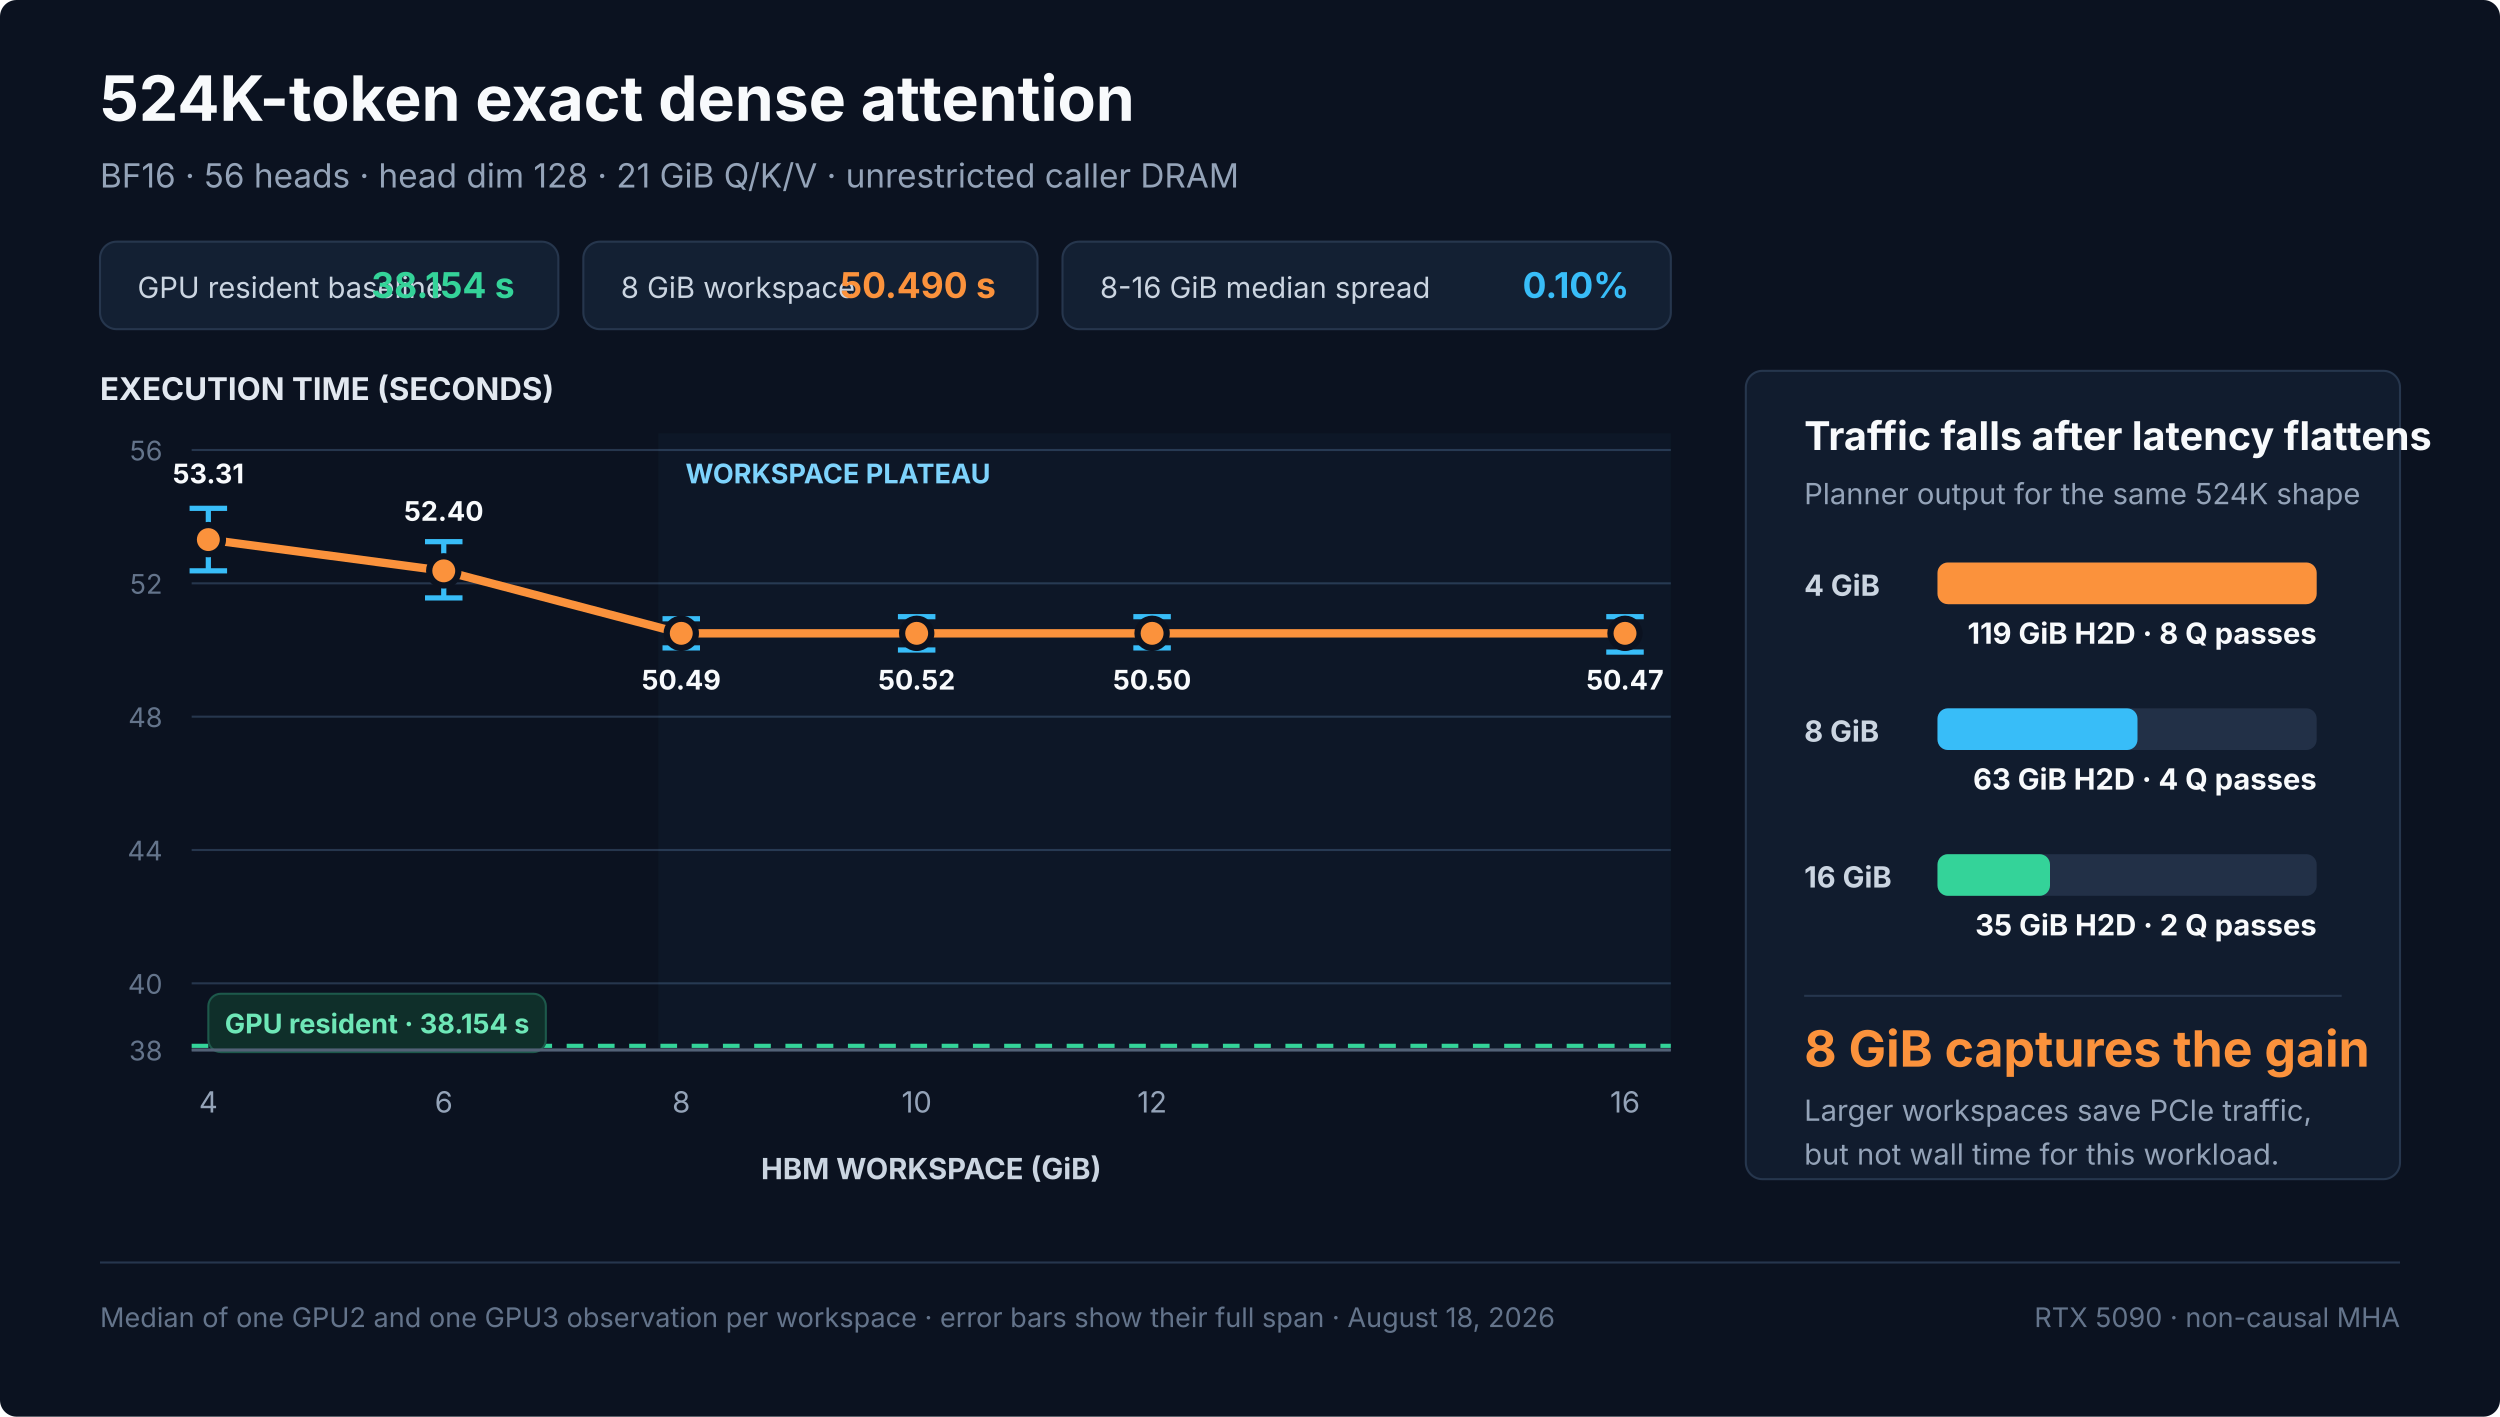
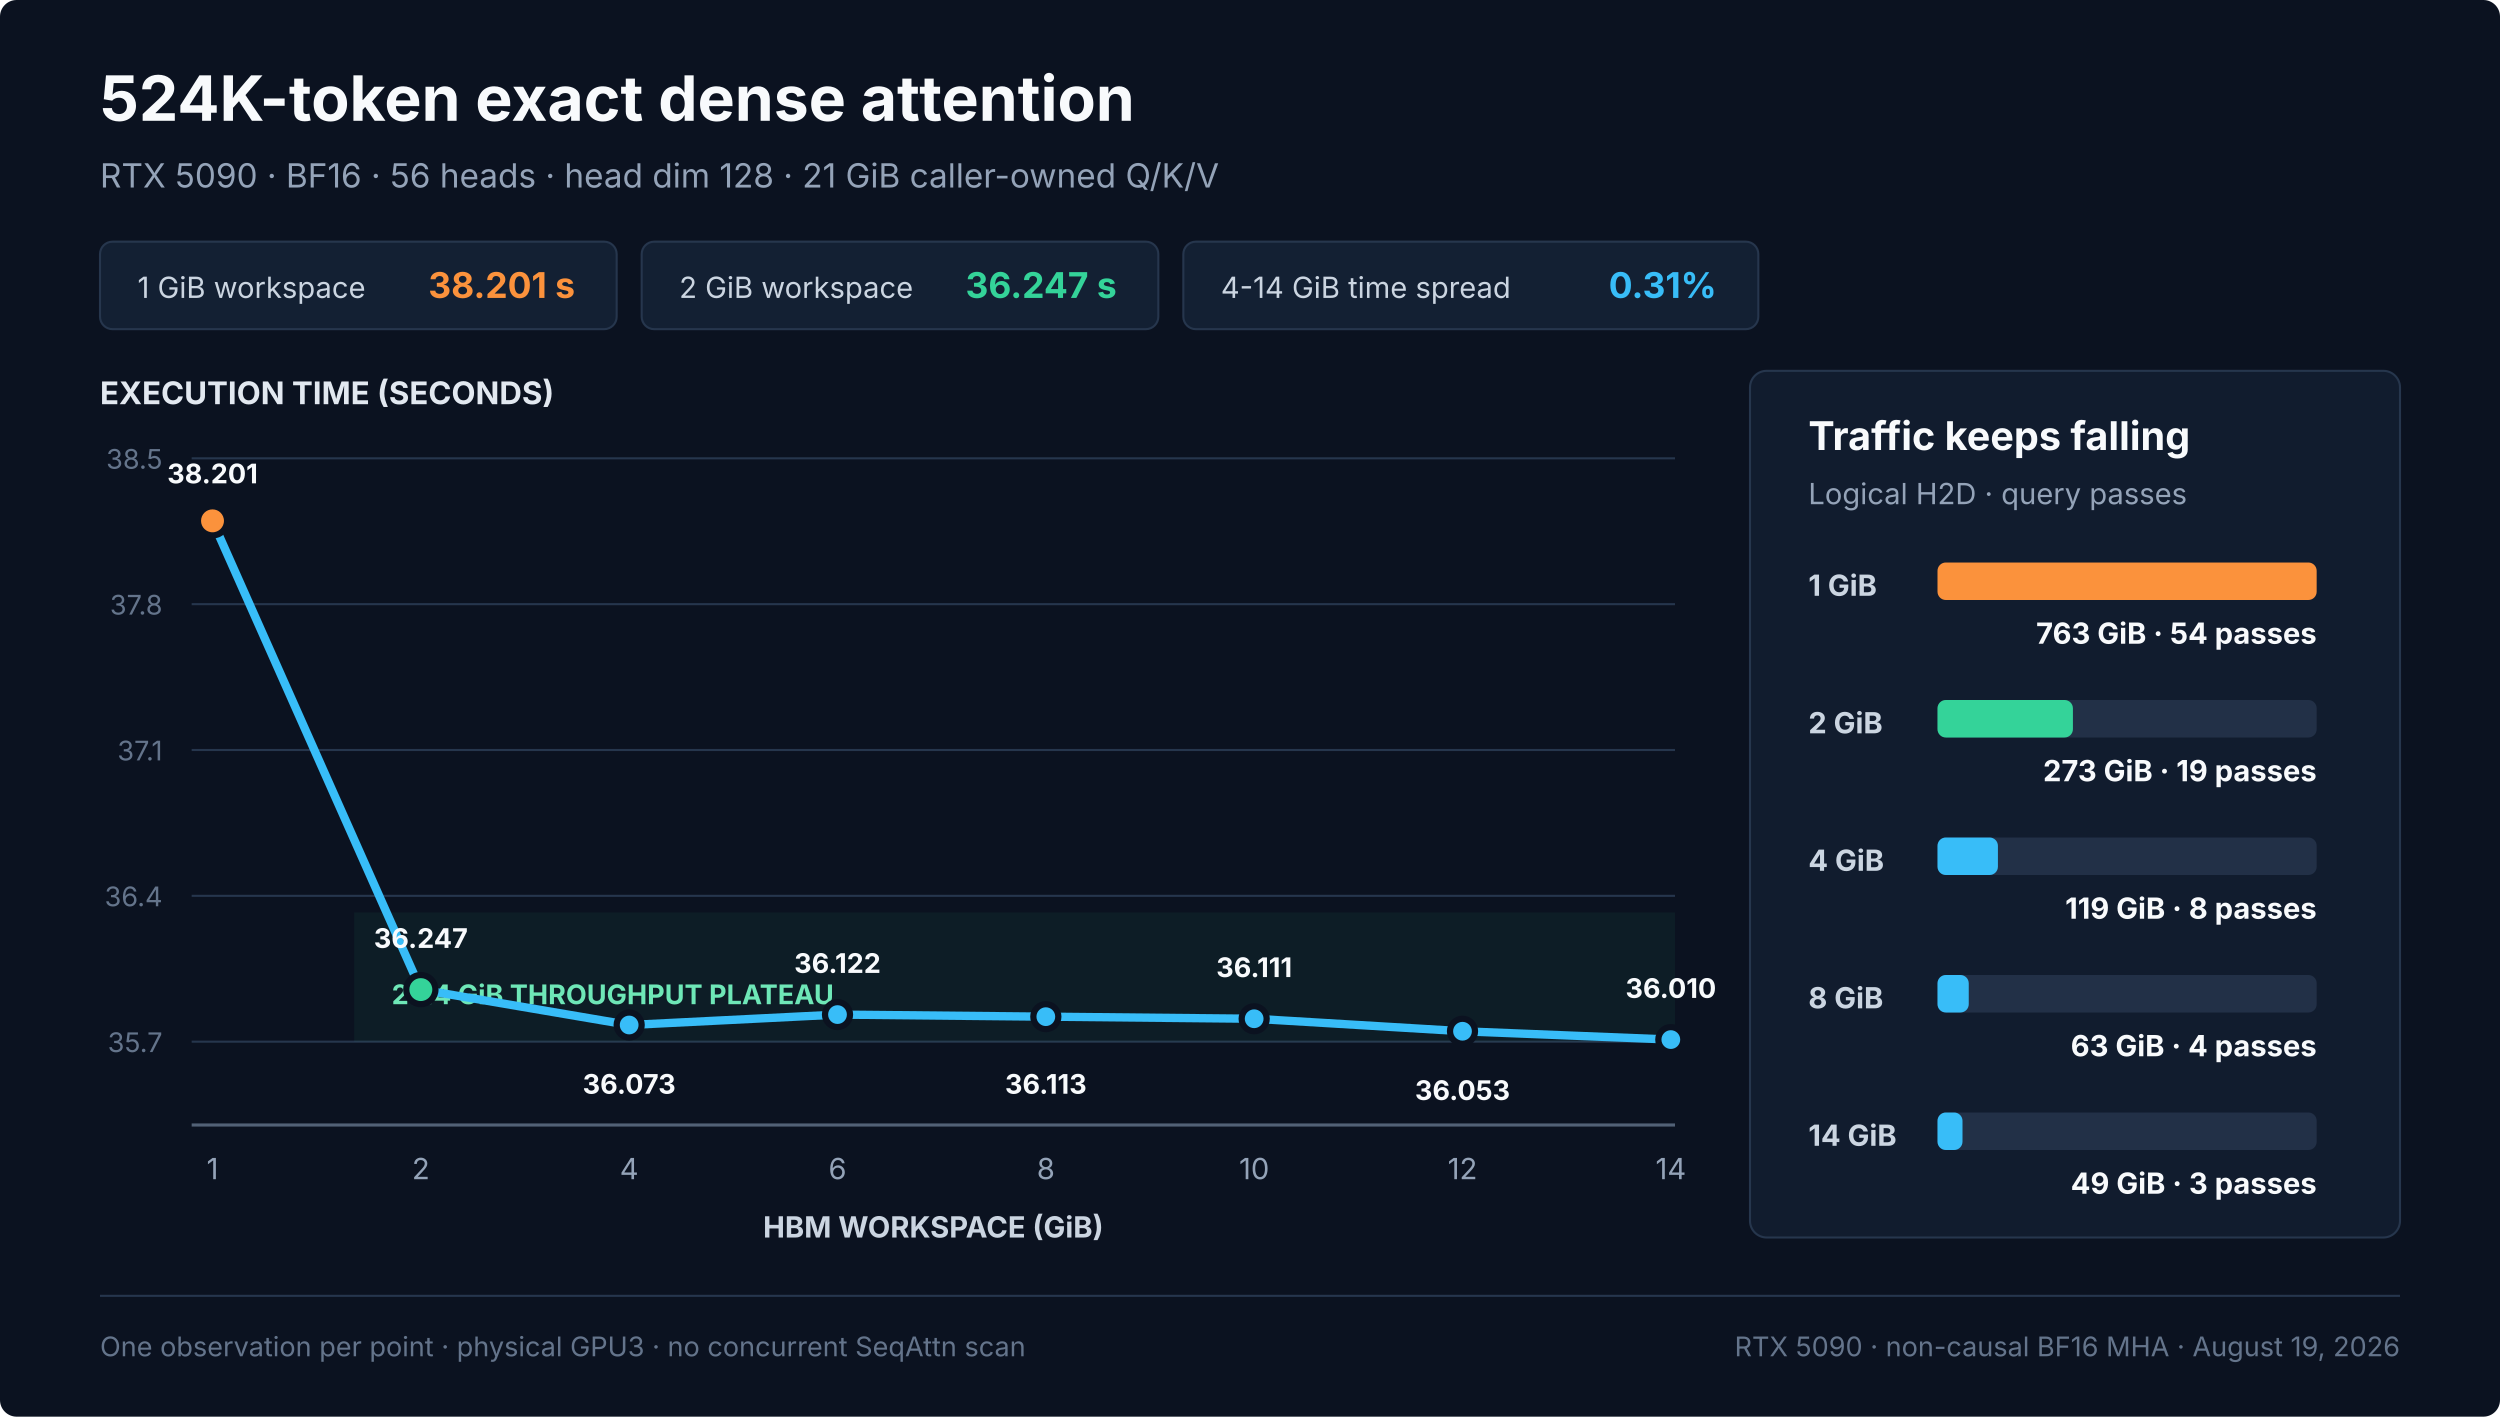
<svg xmlns="http://www.w3.org/2000/svg" width="1200" height="680" viewBox="0 0 1200 680" role="img" aria-labelledby="title desc">
  <rect width="1200" height="680" rx="8" fill="#0b1220" />
-   <text x="48" y="58" fill="#f8fafc" font-family="Inter,Segoe UI,sans-serif" font-size="30" font-weight="700">524K-token exact dense attention</text>
-   <text x="48" y="90" fill="#94a3b8" font-family="Inter,Segoe UI,sans-serif" font-size="16">BF16 · 56 heads · head dim 128 · 21 GiB Q/K/V · unrestricted caller DRAM</text>
  <g font-family="Inter,Segoe UI,sans-serif">
-     <rect x="48" y="116" width="220" height="42" rx="8" fill="#132033" stroke="#26364d" />
-     <text x="66" y="143" fill="#cbd5e1" font-size="14">GPU resident baseline</text>
-     <text x="247" y="143" text-anchor="end" fill="#34d399" font-size="17" font-weight="700">38.154 s</text>
-     <rect x="280" y="116" width="218" height="42" rx="8" fill="#132033" stroke="#26364d" />
-     <text x="298" y="143" fill="#cbd5e1" font-size="14">8 GiB workspace</text>
-     <text x="478" y="143" text-anchor="end" fill="#fb923c" font-size="17" font-weight="700">50.490 s</text>
-     <rect x="510" y="116" width="292" height="42" rx="8" fill="#132033" stroke="#26364d" />
-     <text x="528" y="143" fill="#cbd5e1" font-size="14">8-16 GiB median spread</text>
-     <text x="782" y="143" text-anchor="end" fill="#38bdf8" font-size="17" font-weight="700">0.10%</text>
-   </g>
-   <g font-family="Inter,Segoe UI,sans-serif">
-     <text x="48" y="192" fill="#e2e8f0" font-size="15" font-weight="650">EXECUTION TIME (SECONDS)</text>
+     <text x="48" y="58" fill="#f8fafc" font-size="30" font-weight="700">524K-token exact dense attention</text>
+     <text x="48" y="90" fill="#94a3b8" font-size="16">RTX 5090 · BF16 · 56 heads · head dim 128 · 21 GiB caller-owned Q/K/V</text>
+     <rect x="48" y="116" width="248" height="42" rx="6" fill="#132033" stroke="#26364d" />
+     <text x="66" y="143" fill="#cbd5e1" font-size="14">1 GiB workspace</text>
+     <text x="276" y="143" text-anchor="end" fill="#fb923c" font-size="17" font-weight="700">38.201 s</text>
+     <rect x="308" y="116" width="248" height="42" rx="6" fill="#132033" stroke="#26364d" />
+     <text x="326" y="143" fill="#cbd5e1" font-size="14">2 GiB workspace</text>
+     <text x="536" y="143" text-anchor="end" fill="#34d399" font-size="17" font-weight="700">36.247 s</text>
+     <rect x="568" y="116" width="276" height="42" rx="6" fill="#132033" stroke="#26364d" />
+     <text x="586" y="143" fill="#cbd5e1" font-size="14">4-14 GiB time spread</text>
+     <text x="824" y="143" text-anchor="end" fill="#38bdf8" font-size="17" font-weight="700">0.31%</text>
+     <text x="48" y="194" fill="#e2e8f0" font-size="15" font-weight="650">EXECUTION TIME (SECONDS)</text>
    <g stroke="#26364d" stroke-width="1">
-       <line x1="92" y1="216" x2="802" y2="216" />
-       <line x1="92" y1="280" x2="802" y2="280" />
-       <line x1="92" y1="344" x2="802" y2="344" />
-       <line x1="92" y1="408" x2="802" y2="408" />
-       <line x1="92" y1="472" x2="802" y2="472" />
-       <line x1="92" y1="504" x2="802" y2="504" />
+       <line x1="92" y1="220" x2="804" y2="220" />
+       <line x1="92" y1="290" x2="804" y2="290" />
+       <line x1="92" y1="360" x2="804" y2="360" />
+       <line x1="92" y1="430" x2="804" y2="430" />
+       <line x1="92" y1="500" x2="804" y2="500" />
    </g>
    <g fill="#64748b" font-size="13" text-anchor="end">
-       <text x="78" y="221">56</text>
-       <text x="78" y="285">52</text>
-       <text x="78" y="349">48</text>
-       <text x="78" y="413">44</text>
-       <text x="78" y="477">40</text>
-       <text x="78" y="509">38</text>
+       <text x="78" y="225">38.5</text>
+       <text x="78" y="295">37.8</text>
+       <text x="78" y="365">37.1</text>
+       <text x="78" y="435">36.4</text>
+       <text x="78" y="505">35.7</text>
    </g>
-     <rect x="316" y="208" width="486" height="296" fill="#38bdf8" opacity="0.035" />
-     <text x="329" y="232" fill="#7dd3fc" font-size="13" font-weight="650">WORKSPACE PLATEAU</text>
-     <line x1="92" y1="502" x2="802" y2="502" stroke="#34d399" stroke-width="2" stroke-dasharray="8 7" />
-     <rect x="100" y="477" width="162" height="28" rx="6" fill="#0f2f2a" stroke="#1d594b" />
-     <text x="181" y="496" text-anchor="middle" fill="#6ee7b7" font-size="13" font-weight="650">GPU resident · 38.154 s</text>
-     <g stroke="#38bdf8" stroke-width="2.5">
-       <line x1="100" y1="274" x2="100" y2="244" />
-       <line x1="91" y1="274" x2="109" y2="274" />
-       <line x1="91" y1="244" x2="109" y2="244" />
-       <line x1="213" y1="287" x2="213" y2="260" />
-       <line x1="204" y1="287" x2="222" y2="287" />
-       <line x1="204" y1="260" x2="222" y2="260" />
-       <line x1="327" y1="311" x2="327" y2="297" />
-       <line x1="318" y1="311" x2="336" y2="311" />
-       <line x1="318" y1="297" x2="336" y2="297" />
-       <line x1="440" y1="312" x2="440" y2="296" />
-       <line x1="431" y1="312" x2="449" y2="312" />
-       <line x1="431" y1="296" x2="449" y2="296" />
-       <line x1="553" y1="311" x2="553" y2="296" />
-       <line x1="544" y1="311" x2="562" y2="311" />
-       <line x1="544" y1="296" x2="562" y2="296" />
-       <line x1="780" y1="313" x2="780" y2="296" />
-       <line x1="771" y1="313" x2="789" y2="313" />
-       <line x1="771" y1="296" x2="789" y2="296" />
-     </g>
-     <polyline points="100,259 213,274 327,304 440,304 553,304 780,304" fill="none" stroke="#fb923c" stroke-width="4" stroke-linecap="round" stroke-linejoin="round" />
-     <g fill="#fb923c" stroke="#0b1220" stroke-width="3">
-       <circle cx="100" cy="259" r="7" />
-       <circle cx="213" cy="274" r="7" />
-       <circle cx="327" cy="304" r="7" />
-       <circle cx="440" cy="304" r="7" />
-       <circle cx="553" cy="304" r="7" />
-       <circle cx="780" cy="304" r="7" />
+     <rect x="170" y="438" width="634" height="62" fill="#34d399" opacity="0.055" />
+     <text x="188" y="482" fill="#6ee7b7" font-size="13" font-weight="650">2-14 GiB THROUGHPUT PLATEAU</text>
+     <polyline points="102,250 202,475 302,492 402,487 502,488 602,489 702,495 802,499" fill="none" stroke="#38bdf8" stroke-width="4" stroke-linecap="round" stroke-linejoin="round" />
+     <g stroke="#0b1220" stroke-width="3">
+       <circle cx="102" cy="250" r="7" fill="#fb923c" />
+       <circle cx="202" cy="475" r="7" fill="#34d399" />
+       <circle cx="302" cy="492" r="6" fill="#38bdf8" />
+       <circle cx="402" cy="487" r="6" fill="#38bdf8" />
+       <circle cx="502" cy="488" r="6" fill="#38bdf8" />
+       <circle cx="602" cy="489" r="6" fill="#38bdf8" />
+       <circle cx="702" cy="495" r="6" fill="#38bdf8" />
+       <circle cx="802" cy="499" r="6" fill="#38bdf8" />
    </g>
    <g fill="#f8fafc" font-size="13" font-weight="650" text-anchor="middle">
-       <text x="100" y="232">53.31</text>
-       <text x="213" y="250">52.40</text>
-       <text x="327" y="331">50.49</text>
-       <text x="440" y="331">50.52</text>
-       <text x="553" y="331">50.50</text>
-       <text x="780" y="331">50.47</text>
+       <text x="102" y="232">38.201</text>
+       <text x="202" y="455">36.247</text>
+       <text x="302" y="525">36.073</text>
+       <text x="402" y="467">36.122</text>
+       <text x="502" y="525">36.113</text>
+       <text x="602" y="469">36.111</text>
+       <text x="702" y="528">36.053</text>
+       <text x="802" y="479">36.010</text>
    </g>
-     <line x1="92" y1="504" x2="802" y2="504" stroke="#526176" stroke-width="1.5" />
+     <line x1="92" y1="540" x2="804" y2="540" stroke="#526176" stroke-width="1.5" />
    <g fill="#94a3b8" font-size="14" text-anchor="middle">
-       <text x="100" y="534">4</text>
-       <text x="213" y="534">6</text>
-       <text x="327" y="534">8</text>
-       <text x="440" y="534">10</text>
-       <text x="553" y="534">12</text>
-       <text x="780" y="534">16</text>
+       <text x="102" y="566">1</text>
+       <text x="202" y="566">2</text>
+       <text x="302" y="566">4</text>
+       <text x="402" y="566">6</text>
+       <text x="502" y="566">8</text>
+       <text x="602" y="566">10</text>
+       <text x="702" y="566">12</text>
+       <text x="802" y="566">14</text>
    </g>
-     <text x="447" y="566" text-anchor="middle" fill="#cbd5e1" font-size="14" font-weight="650">HBM WORKSPACE (GiB)</text>
+     <text x="448" y="594" text-anchor="middle" fill="#cbd5e1" font-size="14" font-weight="650">HBM WORKSPACE (GiB)</text>
+     <rect x="840" y="178" width="312" height="416" rx="8" fill="#111c2e" stroke="#26364d" />
+     <text x="868" y="216" fill="#f8fafc" font-size="19" font-weight="700">Traffic keeps falling</text>
+     <text x="868" y="242" fill="#94a3b8" font-size="14">Logical H2D · query passes</text>
+     <g font-size="14">
+       <text x="868" y="286" fill="#cbd5e1" font-weight="650">1 GiB</text>
+       <rect x="930" y="270" width="182" height="18" rx="4" fill="#fb923c" />
+       <text x="1112" y="309" text-anchor="end" fill="#f8fafc" font-weight="650">763 GiB · 54 passes</text>
+       <text x="868" y="352" fill="#cbd5e1" font-weight="650">2 GiB</text>
+       <rect x="930" y="336" width="182" height="18" rx="4" fill="#223047" />
+       <rect x="930" y="336" width="65" height="18" rx="4" fill="#34d399" />
+       <text x="1112" y="375" text-anchor="end" fill="#f8fafc" font-weight="650">273 GiB · 19 passes</text>
+       <text x="868" y="418" fill="#cbd5e1" font-weight="650">4 GiB</text>
+       <rect x="930" y="402" width="182" height="18" rx="4" fill="#223047" />
+       <rect x="930" y="402" width="29" height="18" rx="4" fill="#38bdf8" />
+       <text x="1112" y="441" text-anchor="end" fill="#f8fafc" font-weight="650">119 GiB · 8 passes</text>
+       <text x="868" y="484" fill="#cbd5e1" font-weight="650">8 GiB</text>
+       <rect x="930" y="468" width="182" height="18" rx="4" fill="#223047" />
+       <rect x="930" y="468" width="15" height="18" rx="4" fill="#38bdf8" />
+       <text x="1112" y="507" text-anchor="end" fill="#f8fafc" font-weight="650">63 GiB · 4 passes</text>
+       <text x="868" y="550" fill="#cbd5e1" font-weight="650">14 GiB</text>
+       <rect x="930" y="534" width="182" height="18" rx="4" fill="#223047" />
+       <rect x="930" y="534" width="12" height="18" rx="4" fill="#38bdf8" />
+       <text x="1112" y="573" text-anchor="end" fill="#f8fafc" font-weight="650">49 GiB · 3 passes</text>
+     </g>
+     <line x1="48" y1="622" x2="1152" y2="622" stroke="#26364d" />
+     <text x="48" y="651" fill="#64748b" font-size="13">One observation per point · physical GPU3 · no concurrent SeqAttn scan</text>
+     <text x="1152" y="651" text-anchor="end" fill="#64748b" font-size="13">RTX 5090 · non-causal BF16 MHA · August 19, 2026</text>
  </g>
-   <g font-family="Inter,Segoe UI,sans-serif">
-     <rect x="838" y="178" width="314" height="388" rx="8" fill="#111c2e" stroke="#26364d" />
-     <text x="866" y="216" fill="#f8fafc" font-size="19" font-weight="700">Traffic falls after latency flattens</text>
-     <text x="866" y="242" fill="#94a3b8" font-size="14">Planner output for the same 524K shape</text>
-     <text x="866" y="286" fill="#cbd5e1" font-size="14" font-weight="650">4 GiB</text>
-     <rect x="930" y="270" width="182" height="20" rx="5" fill="#223047" />
-     <rect x="930" y="270" width="182" height="20" rx="5" fill="#fb923c" />
-     <text x="1112" y="309" text-anchor="end" fill="#f8fafc" font-size="14" font-weight="650">119 GiB H2D · 8 Q passes</text>
-     <text x="866" y="356" fill="#cbd5e1" font-size="14" font-weight="650">8 GiB</text>
-     <rect x="930" y="340" width="182" height="20" rx="5" fill="#223047" />
-     <rect x="930" y="340" width="96" height="20" rx="5" fill="#38bdf8" />
-     <text x="1112" y="379" text-anchor="end" fill="#f8fafc" font-size="14" font-weight="650">63 GiB H2D · 4 Q passes</text>
-     <text x="866" y="426" fill="#cbd5e1" font-size="14" font-weight="650">16 GiB</text>
-     <rect x="930" y="410" width="182" height="20" rx="5" fill="#223047" />
-     <rect x="930" y="410" width="54" height="20" rx="5" fill="#34d399" />
-     <text x="1112" y="449" text-anchor="end" fill="#f8fafc" font-size="14" font-weight="650">35 GiB H2D · 2 Q passes</text>
-     <line x1="866" y1="478" x2="1124" y2="478" stroke="#26364d" />
-     <text x="866" y="512" fill="#fb923c" font-size="24" font-weight="750">8 GiB captures the gain</text>
-     <text x="866" y="538" fill="#94a3b8" font-size="14">Larger workspaces save PCIe traffic,</text>
-     <text x="866" y="559" fill="#94a3b8" font-size="14">but not wall time for this workload.</text>
-   </g>
-   <line x1="48" y1="606" x2="1152" y2="606" stroke="#26364d" />
-   <text x="48" y="637" fill="#64748b" font-family="Inter,Segoe UI,sans-serif" font-size="13">Median of one GPU2 and one GPU3 observation per workspace · error bars show their full span · August 18, 2026</text>
-   <text x="1152" y="637" text-anchor="end" fill="#64748b" font-family="Inter,Segoe UI,sans-serif" font-size="13">RTX 5090 · non-causal MHA</text>
</svg>
